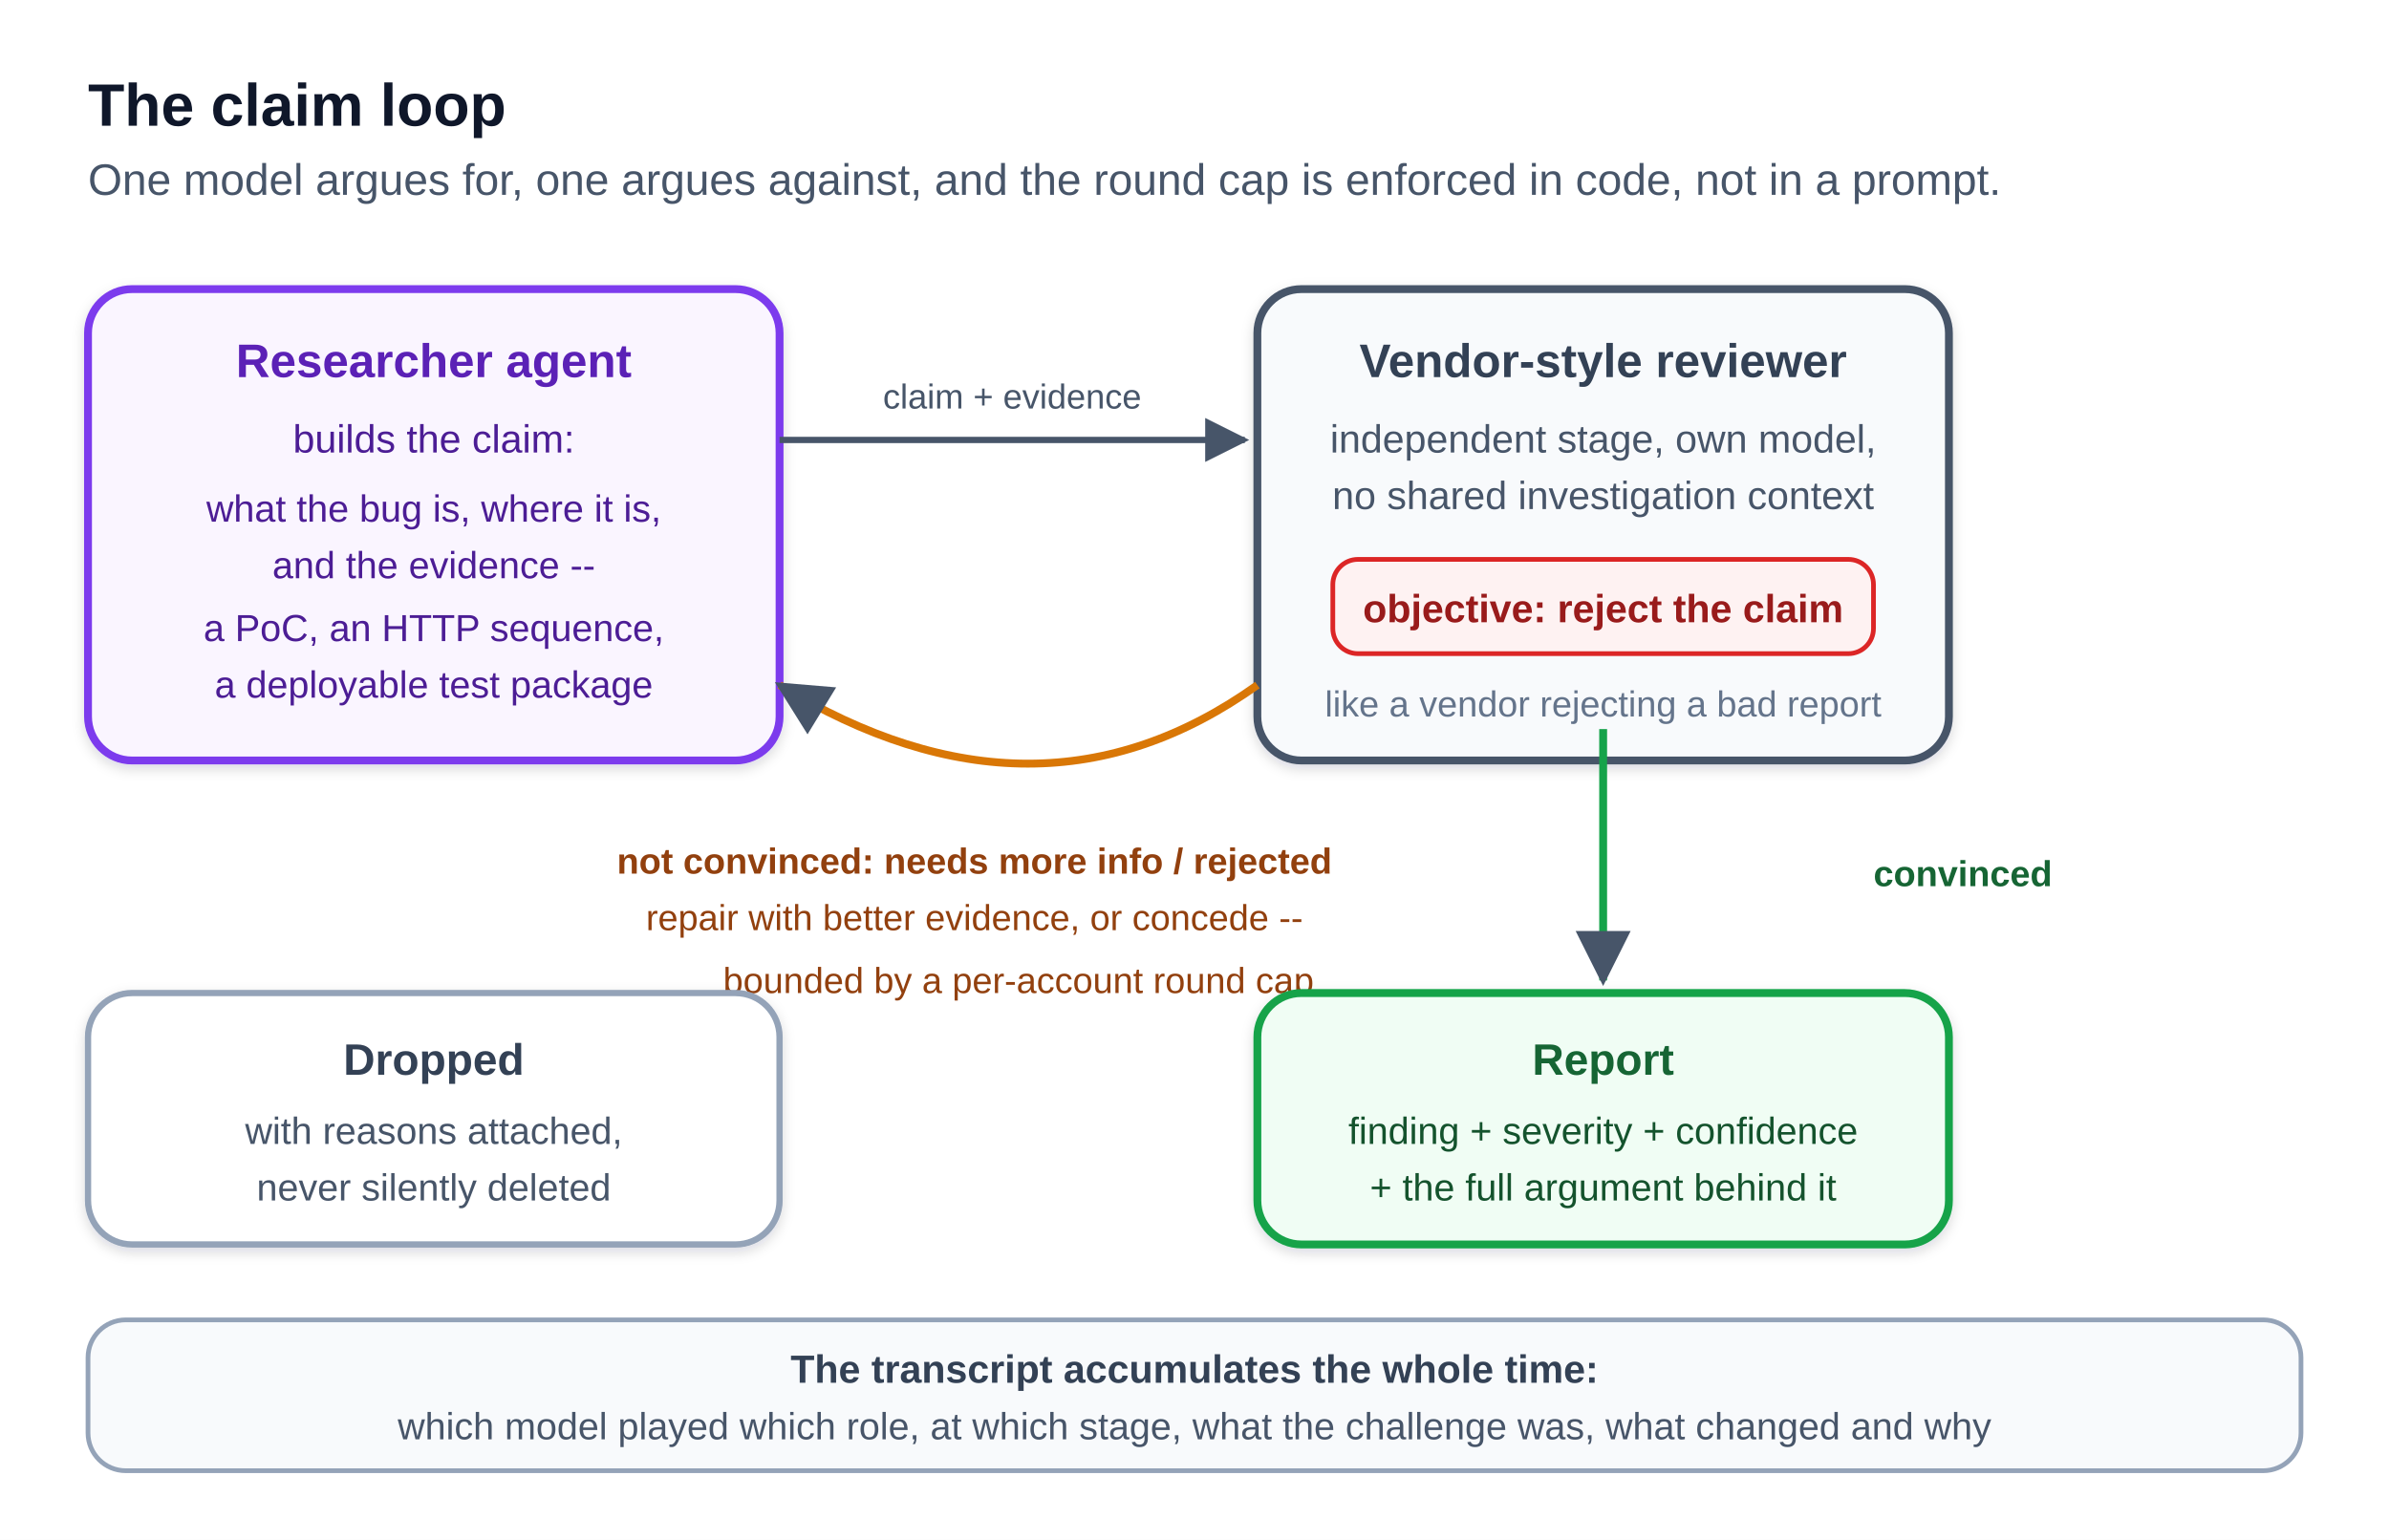
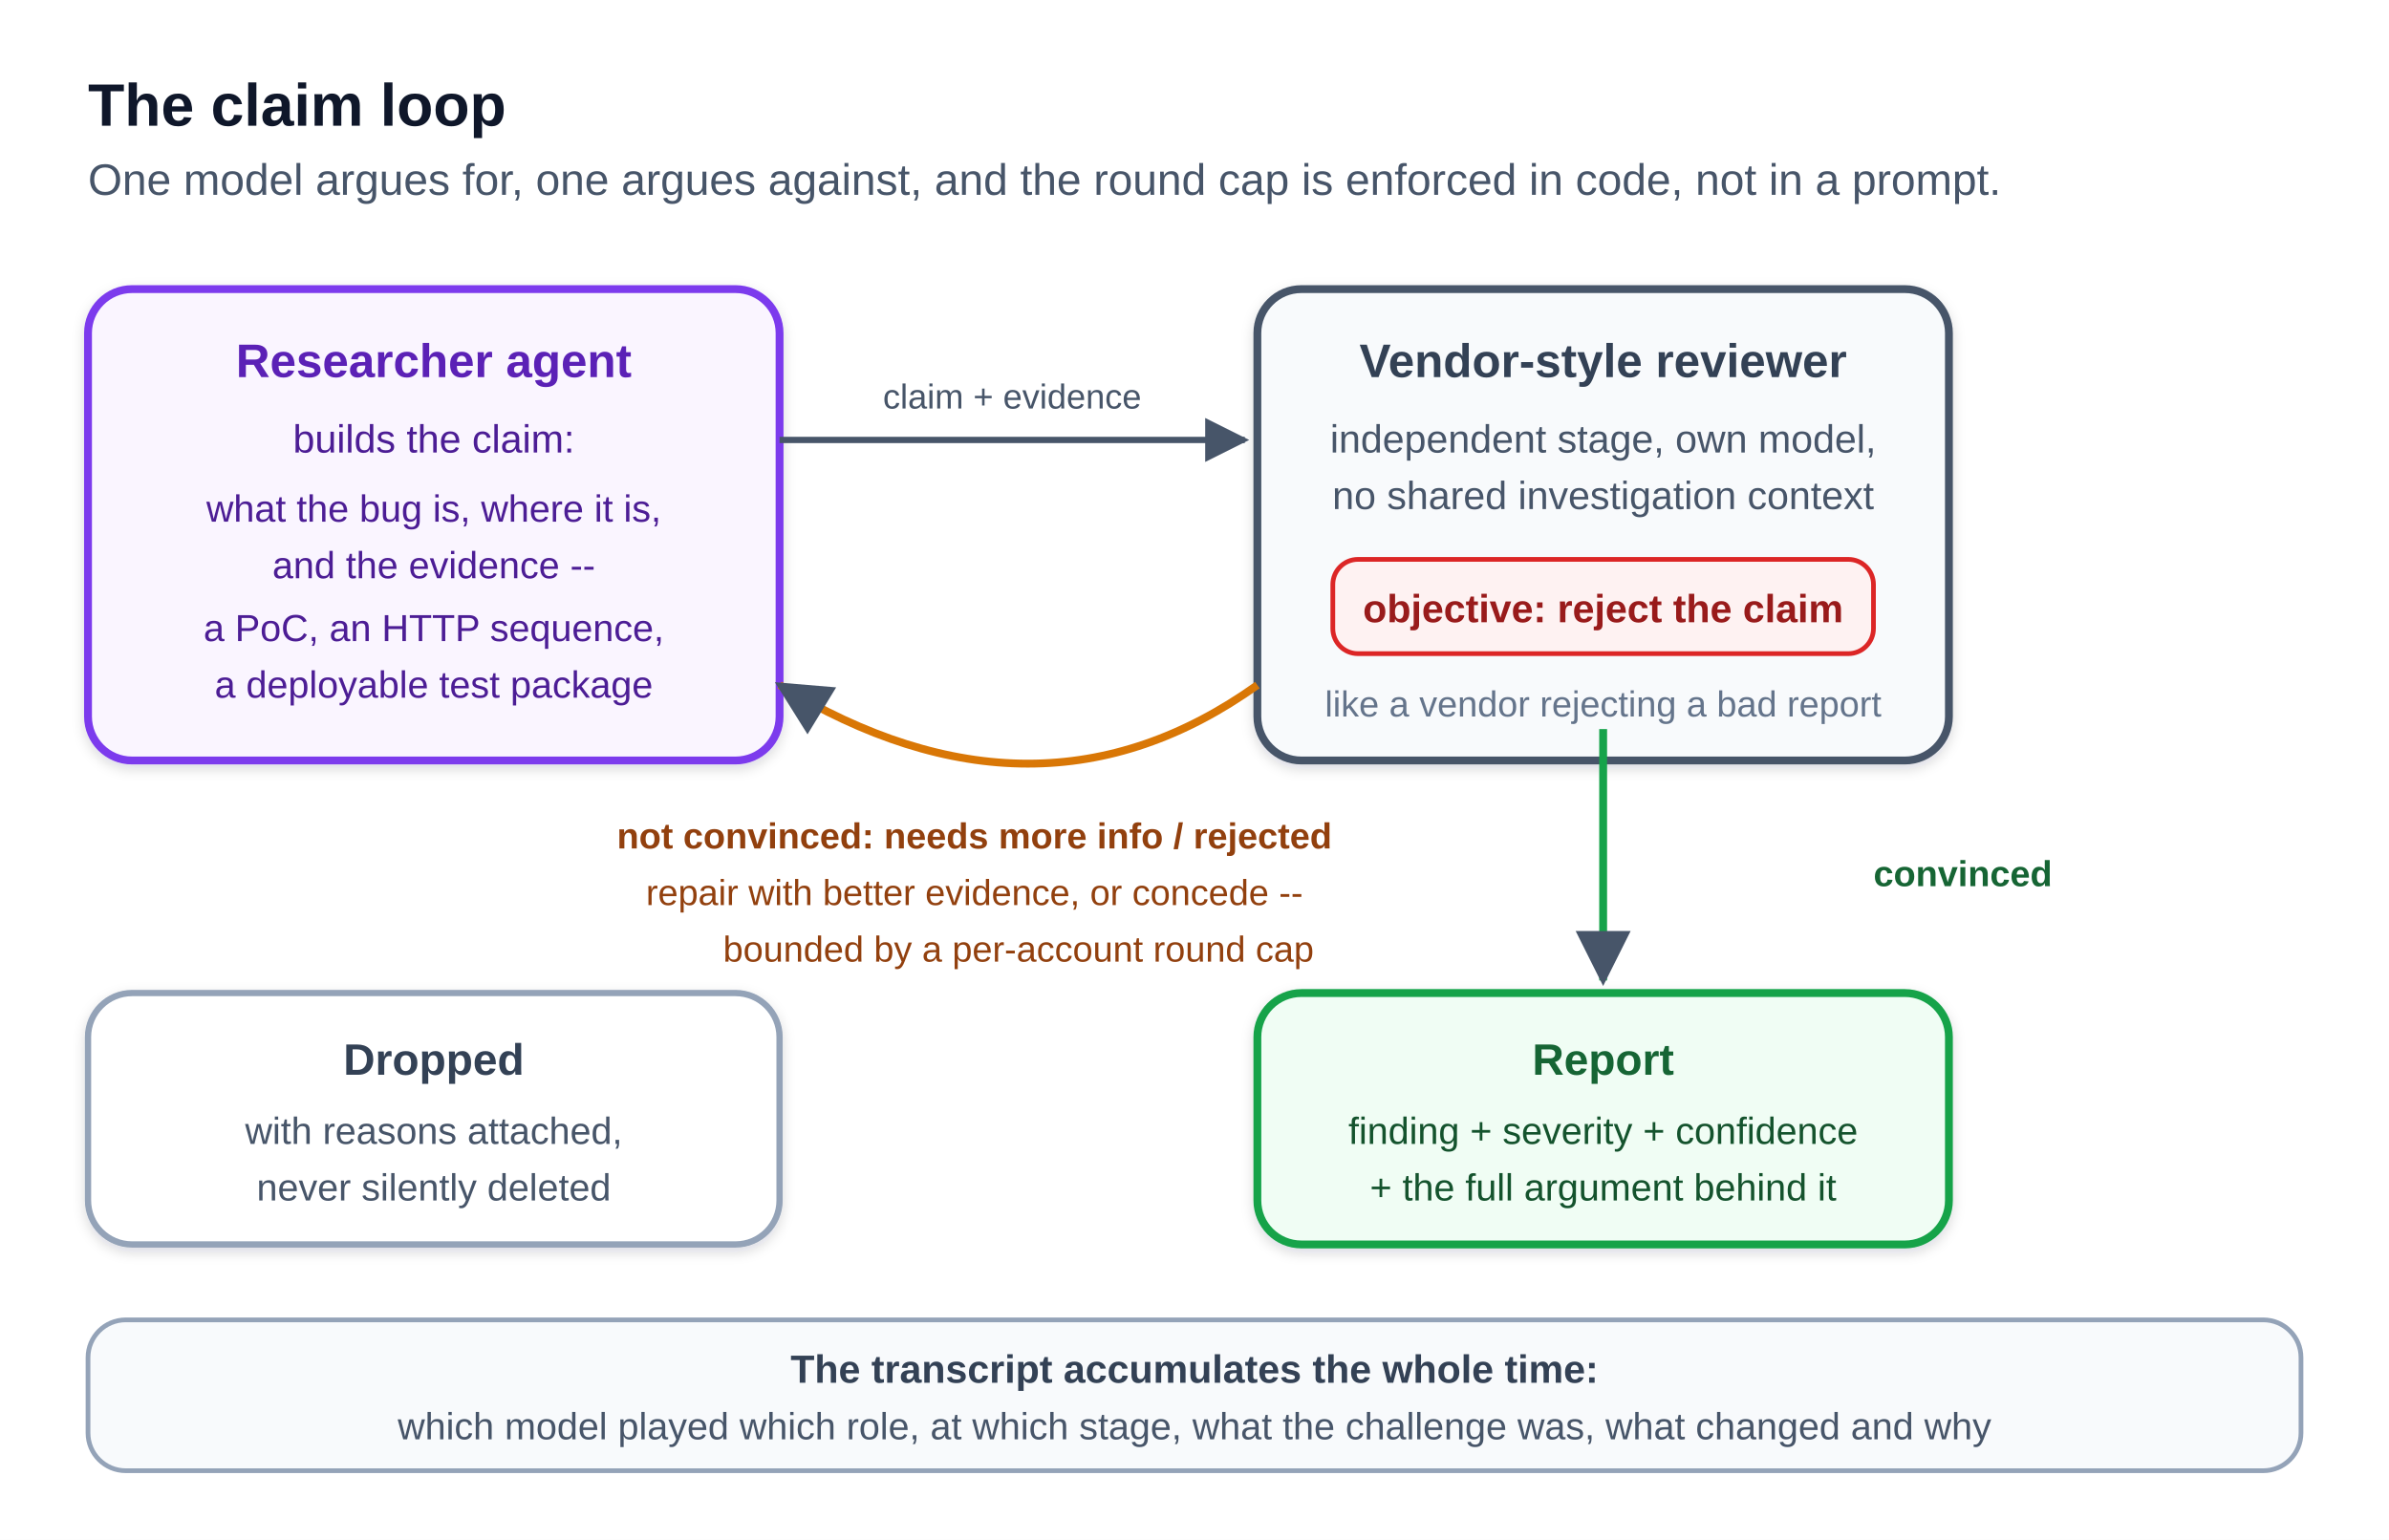
<svg xmlns="http://www.w3.org/2000/svg" viewBox="0 0 760 490" font-family="-apple-system, BlinkMacSystemFont, 'Segoe UI', 'Helvetica Neue', Arial, sans-serif">
  <defs>
    <filter id="ds" x="-20%" y="-20%" width="140%" height="140%">
      <feDropShadow dx="0" dy="1.5" stdDeviation="2" flood-color="#0f172a" flood-opacity="0.15" />
    </filter>
    <marker id="arrow" viewBox="0 0 10 10" refX="9" refY="5" markerWidth="7" markerHeight="7" orient="auto-start-reverse">
      <path d="M 0 0 L 10 5 L 0 10 z" fill="#475569" />
    </marker>
  </defs>
  <rect x="0" y="0" width="760" height="490" fill="#ffffff" />
  <text x="28" y="40" font-size="19" font-weight="700" fill="#0f172a">The claim loop</text>
  <text x="28" y="62" font-size="14" fill="#475569">One model argues for, one argues against, and the round cap is enforced in code, not in a prompt.</text>
  <rect x="28" y="92" width="220" height="150" rx="14" fill="#faf5ff" stroke="#7c3aed" stroke-width="2.5" filter="url(#ds)" />
  <text x="138" y="120" font-size="15" font-weight="700" fill="#5b21b6" text-anchor="middle">Researcher agent</text>
  <text x="138" y="144" font-size="12.5" fill="#4c1d95" text-anchor="middle">builds the claim:</text>
  <text x="138" y="166" font-size="12" fill="#4c1d95" text-anchor="middle">what the bug is, where it is,</text>
  <text x="138" y="184" font-size="12" fill="#4c1d95" text-anchor="middle">and the evidence --</text>
  <text x="138" y="204" font-size="12" fill="#4c1d95" text-anchor="middle">a PoC, an HTTP sequence,</text>
  <text x="138" y="222" font-size="12" fill="#4c1d95" text-anchor="middle">a deployable test package</text>
  <rect x="400" y="92" width="220" height="150" rx="14" fill="#f8fafc" stroke="#475569" stroke-width="2.5" filter="url(#ds)" />
  <text x="510" y="120" font-size="15" font-weight="700" fill="#334155" text-anchor="middle">Vendor-style reviewer</text>
  <text x="510" y="144" font-size="12.5" fill="#475569" text-anchor="middle">independent stage, own model,</text>
  <text x="510" y="162" font-size="12.5" fill="#475569" text-anchor="middle">no shared investigation context</text>
  <rect x="424" y="178" width="172" height="30" rx="8" fill="#fef2f2" stroke="#dc2626" stroke-width="1.5" />
  <text x="510" y="198" font-size="12.5" font-weight="700" fill="#991b1b" text-anchor="middle">objective: reject the claim</text>
  <text x="510" y="228" font-size="11.5" fill="#64748b" text-anchor="middle">like a vendor rejecting a bad report</text>
  <line x1="248" y1="140" x2="396" y2="140" stroke="#475569" stroke-width="2" marker-end="url(#arrow)" />
  <text x="322" y="130" font-size="11" fill="#475569" text-anchor="middle">claim + evidence</text>
  <path d="M 400 218 Q 330 268 248 218" fill="none" stroke="#d97706" stroke-width="2.5" marker-end="url(#arrow)" />
-   <text x="310" y="278" font-size="11.5" font-weight="600" fill="#92400e" text-anchor="middle">not convinced: needs more info / rejected</text>
-   <text x="310" y="296" font-size="11.5" fill="#92400e" text-anchor="middle">repair with better evidence, or concede --</text>
-   <text x="324" y="316" font-size="11.5" fill="#92400e" text-anchor="middle">bounded by a per-account round cap</text>
+   <text x="310" y="270" font-size="11.5" font-weight="600" fill="#92400e" text-anchor="middle">not convinced: needs more info / rejected</text>
+   <text x="310" y="288" font-size="11.5" fill="#92400e" text-anchor="middle">repair with better evidence, or concede --</text>
+   <text x="324" y="306" font-size="11.5" fill="#92400e" text-anchor="middle">bounded by a per-account round cap</text>
  <line x1="510" y1="232" x2="510" y2="312" stroke="#16a34a" stroke-width="2.5" marker-end="url(#arrow)" />
  <text x="596" y="282" font-size="11.5" font-weight="600" fill="#166534">convinced</text>
  <rect x="400" y="316" width="220" height="80" rx="14" fill="#f0fdf4" stroke="#16a34a" stroke-width="2.5" filter="url(#ds)" />
  <text x="510" y="342" font-size="14" font-weight="700" fill="#166534" text-anchor="middle">Report</text>
  <text x="510" y="364" font-size="12" fill="#14532d" text-anchor="middle">finding + severity + confidence</text>
  <text x="510" y="382" font-size="12" fill="#14532d" text-anchor="middle">+ the full argument behind it</text>
  <rect x="28" y="316" width="220" height="80" rx="14" fill="#ffffff" stroke="#94a3b8" stroke-width="2" filter="url(#ds)" />
  <text x="138" y="342" font-size="14" font-weight="700" fill="#334155" text-anchor="middle">Dropped</text>
  <text x="138" y="364" font-size="12" fill="#475569" text-anchor="middle">with reasons attached,</text>
  <text x="138" y="382" font-size="12" fill="#475569" text-anchor="middle">never silently deleted</text>
  <rect x="28" y="420" width="704" height="48" rx="12" fill="#f8fafc" stroke="#94a3b8" stroke-width="1.5" />
  <text x="380" y="440" font-size="12.5" font-weight="700" fill="#334155" text-anchor="middle">The transcript accumulates the whole time:</text>
  <text x="380" y="458" font-size="12" fill="#475569" text-anchor="middle">which model played which role, at which stage, what the challenge was, what changed and why</text>
</svg>
